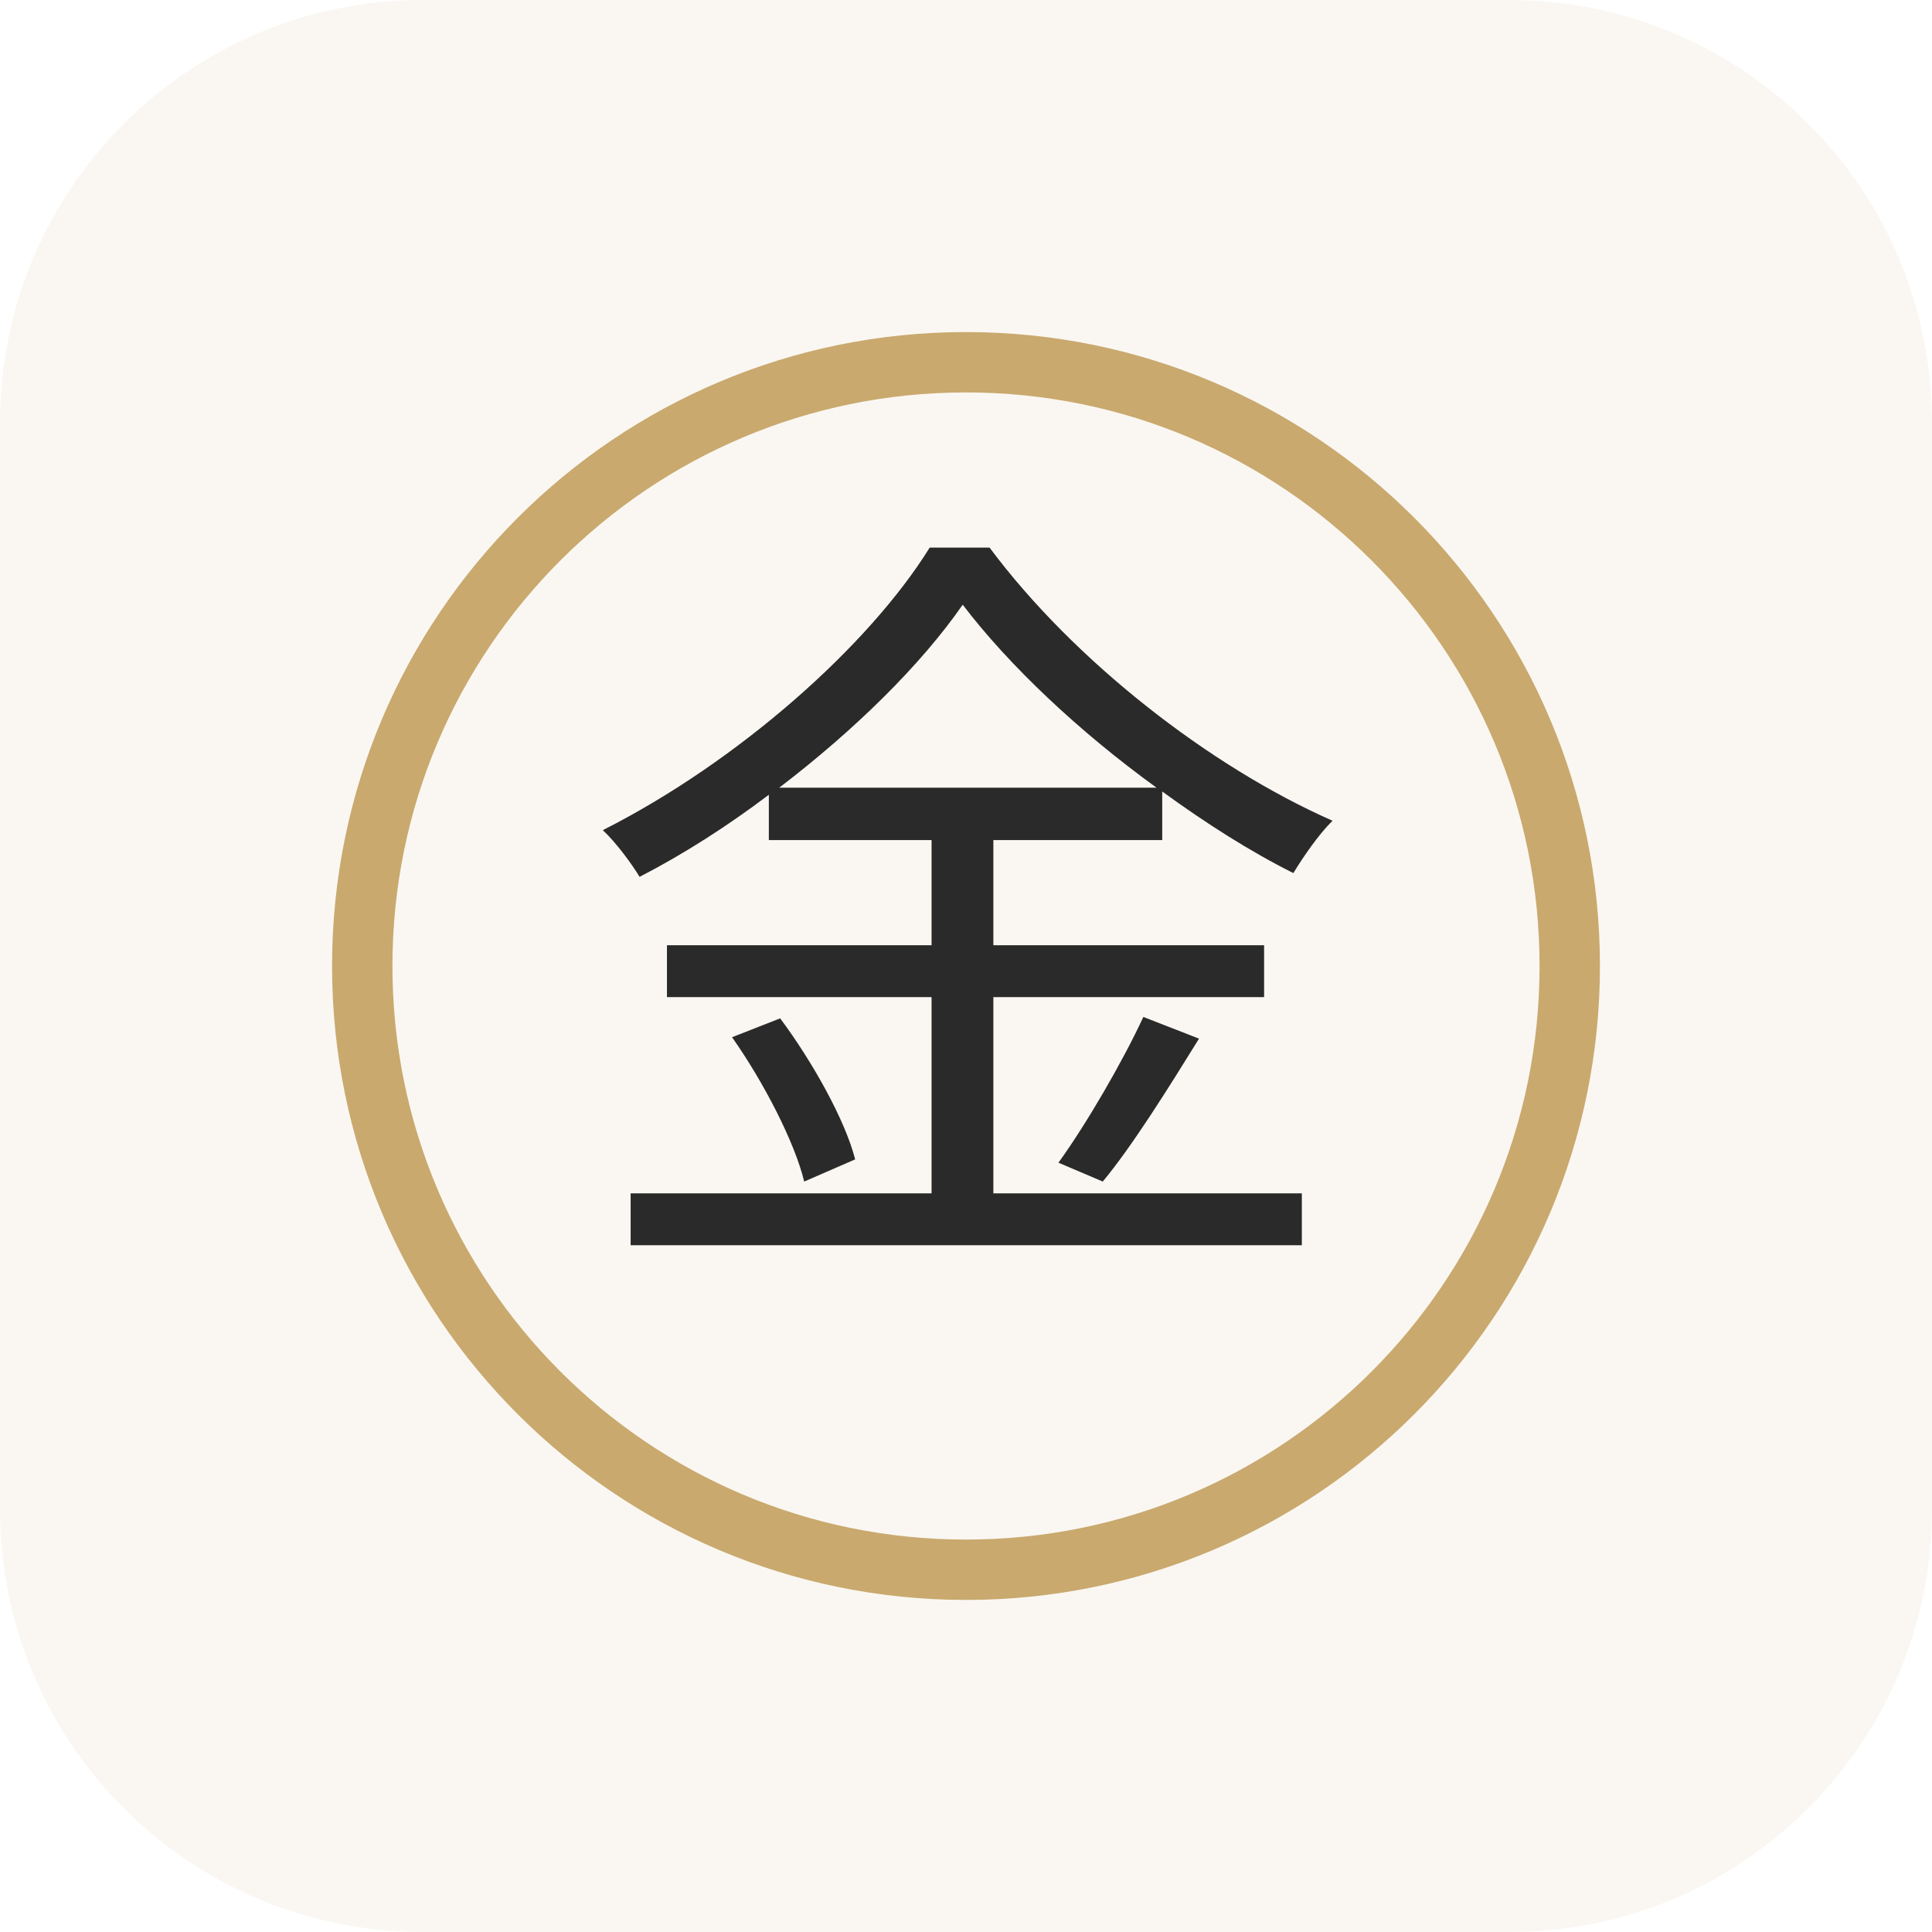
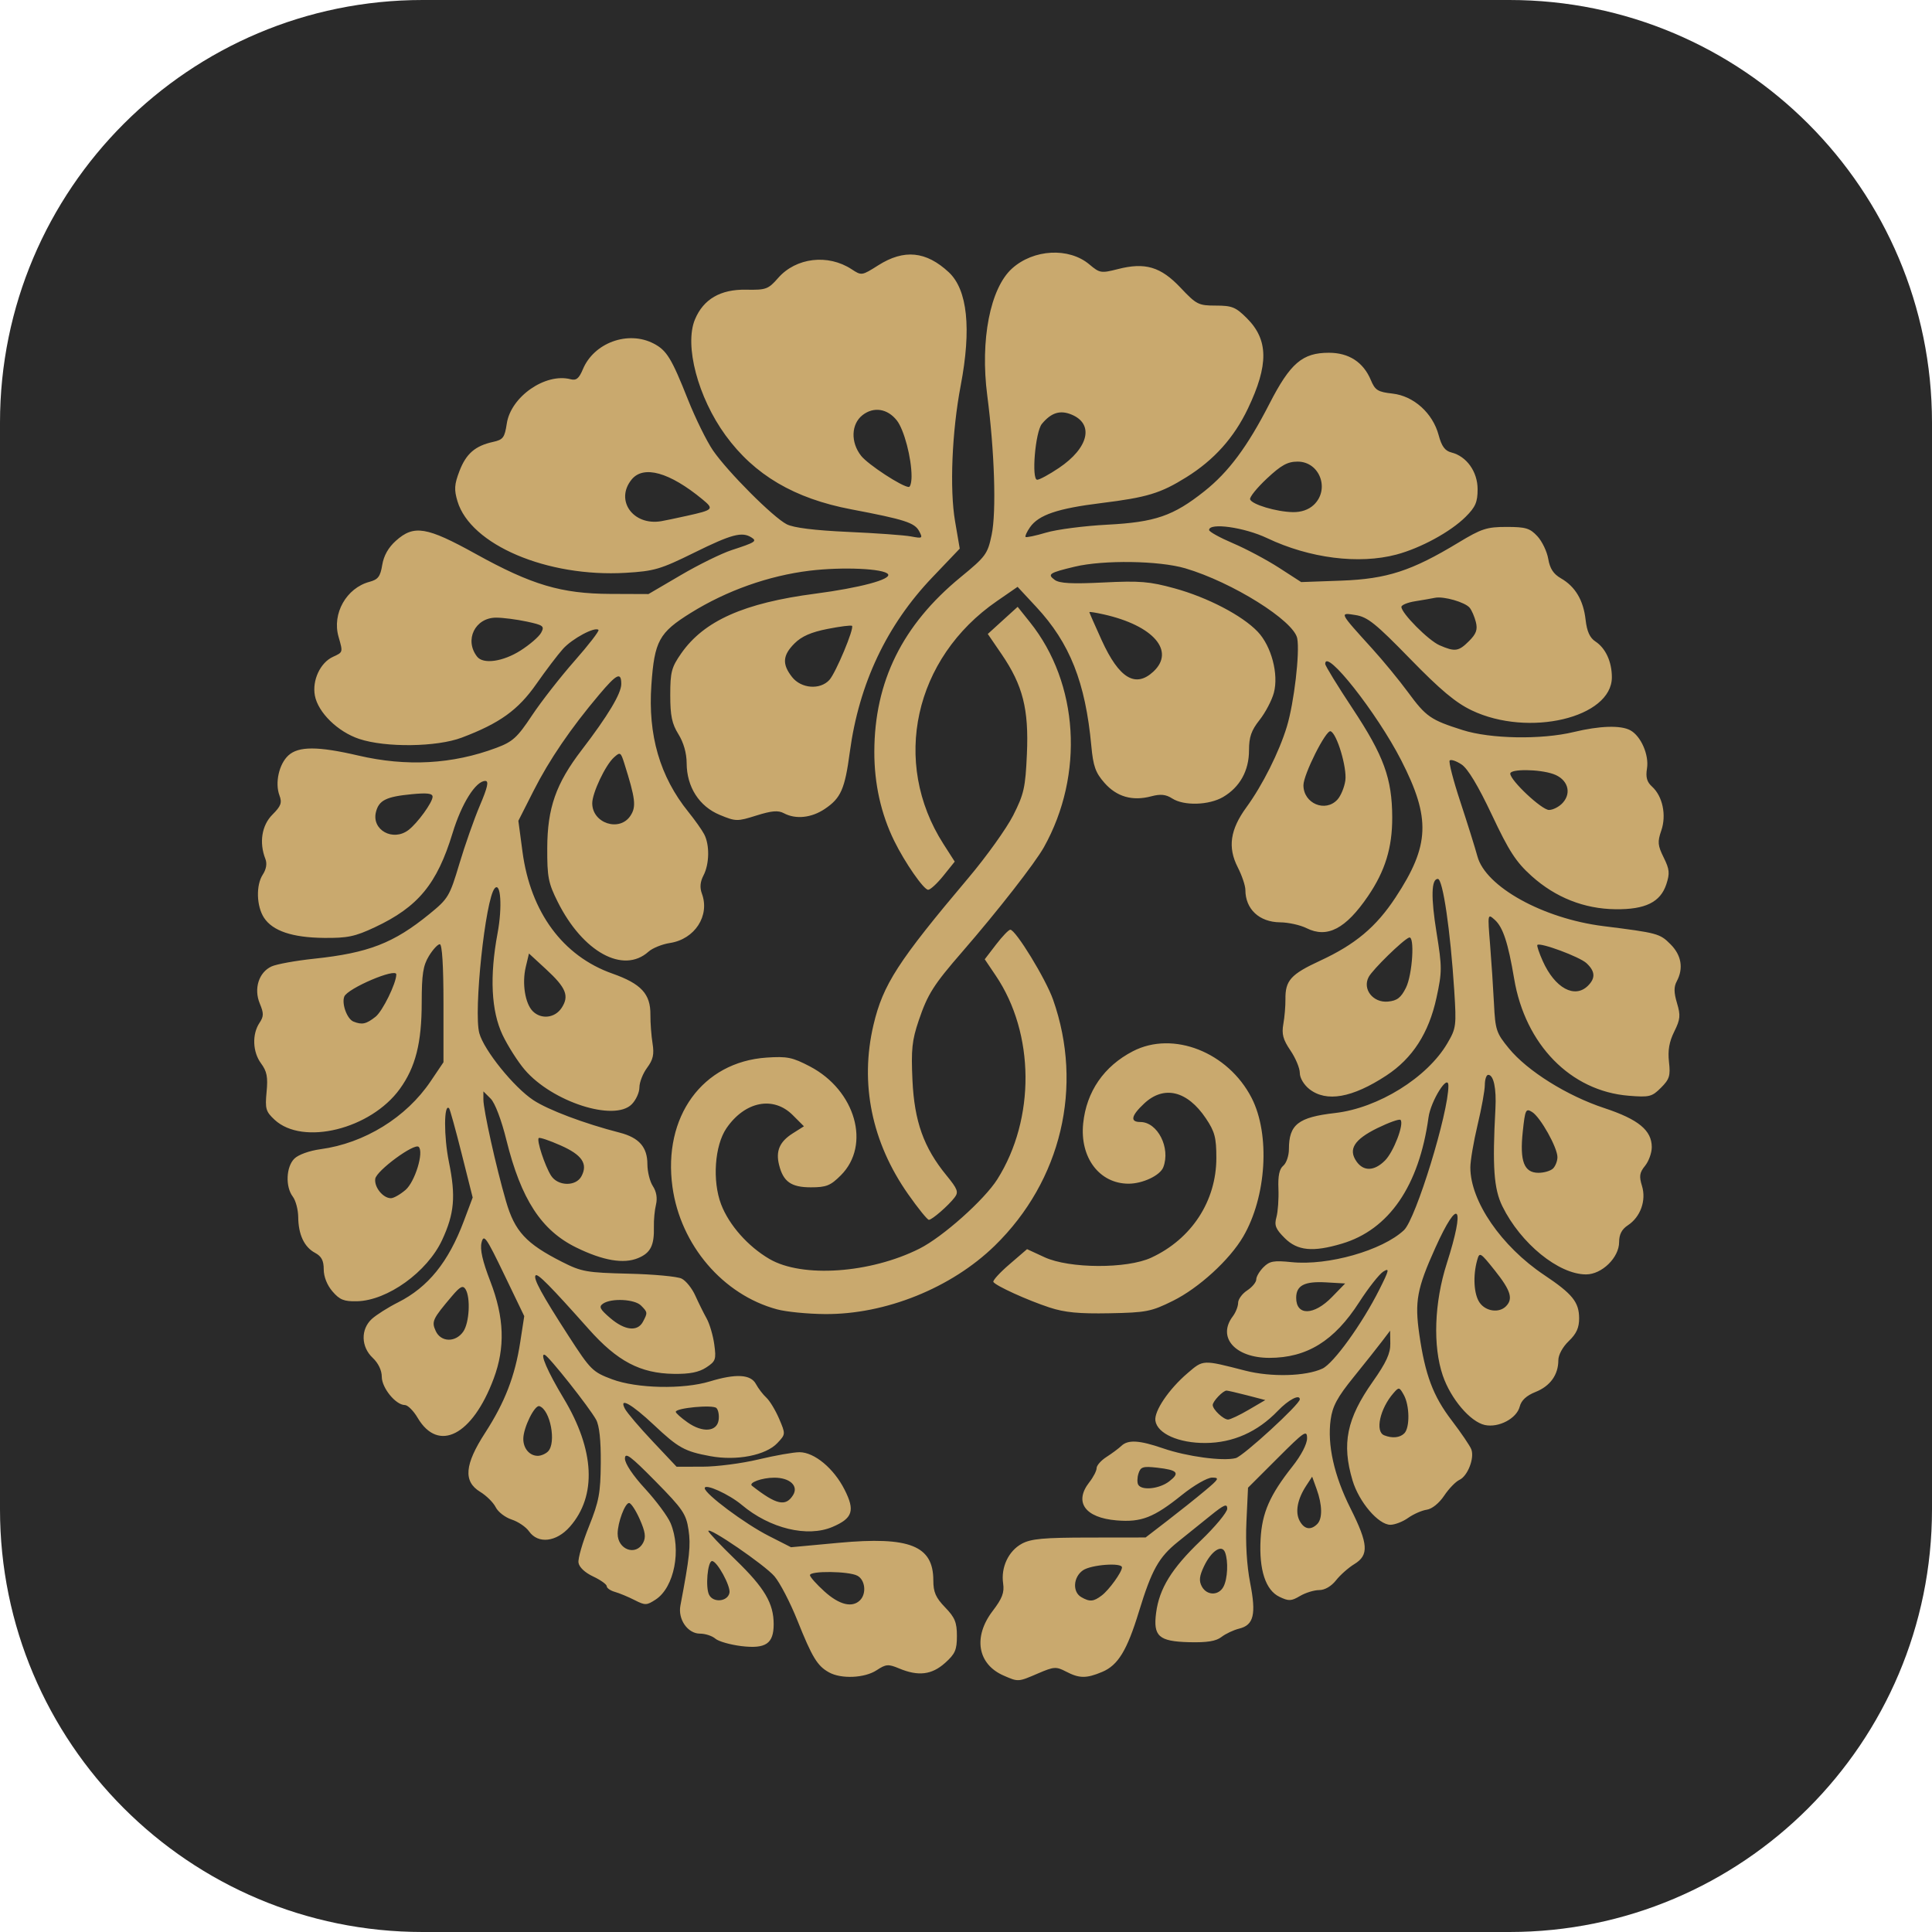
<svg xmlns="http://www.w3.org/2000/svg" viewBox="0 0 64 64">
-   <rect width="64" height="64" rx="14" fill="#FAF7F2" />
-   <circle cx="32" cy="32" r="20" fill="none" stroke="#C9A96E" stroke-width="2" />
-   <text x="32" y="40" text-anchor="middle" font-family="serif" font-size="26" fill="#2A2A2A">金</text>
+   <rect width="64" height="64" rx="14" fill="#2A2A2A" />
+   <g transform="translate(8.32,8.32) scale(0.1202)">
+     <path d="M207.38,392.56C200.18,389.43 198.90,381.90 204.35,374.76C206.99,371.30 207.61,369.69 207.24,367.17C206.59,362.73 208.71,358.22 212.39,356.22C214.92,354.85 218.39,354.53 231.00,354.52L246.50,354.50L252.50,349.88C255.80,347.34 260.46,343.63 262.84,341.63C266.74,338.38 266.94,338.00 264.83,338.00C263.51,338.00 259.84,340.11 256.49,342.80C248.73,349.03 245.31,350.36 238.51,349.79C229.78,349.07 226.70,344.74 231.00,339.27C232.10,337.87 233.00,336.13 233.00,335.39C233.00,334.65 234.24,333.25 235.75,332.29C237.26,331.32 239.09,329.96 239.82,329.26C241.67,327.50 244.77,327.68 251.36,329.95C257.91,332.20 267.77,333.53 271.34,332.63C273.39,332.11 289.00,317.80 289.00,316.43C289.00,314.91 285.87,316.54 282.95,319.59C277.36,325.41 270.60,328.42 263.00,328.46C255.64,328.51 249.72,325.87 249.20,322.32C248.81,319.68 252.89,313.64 258.06,309.22C262.44,305.47 262.13,305.48 274.00,308.53C281.12,310.35 290.63,310.10 295.23,307.96C298.31,306.53 306.17,295.63 310.90,286.22C313.64,280.77 313.79,280.12 312.01,281.22C310.89,281.92 307.90,285.73 305.36,289.67C298.49,300.34 290.96,305.00 280.60,305.00C271.15,304.99 266.17,299.33 270.53,293.56C271.34,292.49 272.00,290.81 272.00,289.83C272.00,288.85 273.12,287.31 274.50,286.41C275.88,285.51 277.00,284.15 277.00,283.38C277.00,282.62 277.89,281.11 278.99,280.01C280.68,278.32 281.83,278.12 286.74,278.62C296.78,279.65 311.77,275.39 317.71,269.80C320.98,266.73 330.00,237.40 329.95,230.00C329.92,226.47 325.10,234.16 324.47,238.73C321.87,257.61 313.59,269.67 300.58,273.53C292.58,275.91 288.33,275.49 284.82,271.97C282.32,269.47 281.93,268.48 282.56,266.22C282.97,264.73 283.22,261.21 283.11,258.41C282.96,254.84 283.36,252.94 284.45,252.04C285.30,251.33 286.00,249.27 286.00,247.46C286.00,240.69 288.57,238.68 298.73,237.52C310.60,236.16 324.12,227.77 329.66,218.31C332.10,214.16 332.18,213.49 331.56,203.73C330.49,187.12 328.42,173.00 327.04,173.00C325.23,173.00 325.11,178.06 326.68,187.78C328.23,197.37 328.22,198.59 326.67,205.74C324.56,215.49 320.07,222.45 312.85,227.19C303.44,233.36 296.32,234.61 291.63,230.93C290.11,229.72 289.00,227.86 289.00,226.47C289.00,225.16 287.84,222.38 286.42,220.29C284.38,217.29 283.97,215.77 284.46,213.00C284.81,211.07 285.06,208.01 285.04,206.19C284.97,201.01 286.51,199.29 294.53,195.58C304.27,191.08 310.01,186.28 315.38,178.12C324.83,163.77 325.13,156.30 316.93,140.28C310.26,127.25 296.00,109.18 296.00,113.75C296.00,114.26 299.39,119.79 303.54,126.05C312.14,139.05 314.43,145.31 314.47,156.00C314.50,164.37 312.53,170.80 307.79,177.76C301.65,186.77 296.56,189.42 290.86,186.58C289.12,185.71 285.85,184.99 283.60,184.97C277.84,184.92 274.00,181.34 274.00,176.03C274.00,174.87 273.05,172.06 271.89,169.79C269.09,164.30 269.80,159.41 274.28,153.27C278.73,147.17 283.32,138.01 285.44,131.00C287.42,124.47 289.04,110.64 288.29,106.71C287.35,101.85 270.40,91.24 257.45,87.41C250.25,85.29 234.95,85.06 227.00,86.95C219.93,88.64 219.33,89.03 221.46,90.60C222.79,91.56 226.17,91.74 234.87,91.31C244.92,90.81 247.59,91.03 254.50,92.93C263.57,95.42 273.13,100.40 277.38,104.86C281.17,108.83 283.22,116.58 281.85,121.71C281.29,123.79 279.52,127.16 277.92,129.19C275.63,132.08 275.00,133.90 275.00,137.57C275.00,143.18 272.49,147.70 267.88,150.42C263.98,152.71 257.07,152.92 253.83,150.83C252.08,149.71 250.64,149.56 248.06,150.24C242.86,151.62 238.54,150.38 235.16,146.53C232.69,143.72 232.06,141.95 231.54,136.31C229.91,118.81 225.63,108.00 216.36,98.04L211.22,92.51L205.54,96.43C182.69,112.17 176.37,140.85 190.78,163.37L193.90,168.24L190.78,172.12C189.07,174.25 187.18,176.00 186.58,176.00C185.36,176.00 180.15,168.50 177.21,162.50C173.58,155.09 171.73,146.80 171.74,138.00C171.77,118.63 179.47,103.02 195.51,89.86C202.47,84.15 202.97,83.47 204.08,78.15C205.40,71.80 204.88,55.22 202.86,39.75C200.88,24.51 203.67,10.23 209.68,4.79C215.61,-0.57 225.36,-1.09 231.00,3.65C233.86,6.06 234.24,6.12 238.83,4.95C246.37,3.01 250.68,4.29 256.14,10.08C260.52,14.72 261.08,15.00 265.86,15.00C270.32,15.00 271.35,15.42 274.42,18.49C280.37,24.44 280.45,31.34 274.69,43.40C270.86,51.43 265.36,57.55 257.72,62.31C250.61,66.74 246.92,67.86 234.32,69.42C222.25,70.91 217.04,72.68 214.65,76.08C213.77,77.35 213.22,78.55 213.42,78.76C213.63,78.97 216.19,78.43 219.11,77.56C222.03,76.69 229.61,75.71 235.96,75.38C249.15,74.69 254.14,72.97 262.71,66.16C269.39,60.85 274.56,53.89 280.64,42.04C286.38,30.86 289.72,28.00 297.01,28.00C302.53,28.00 306.51,30.59 308.58,35.53C309.75,38.33 310.49,38.80 314.54,39.25C320.39,39.91 325.63,44.62 327.26,50.69C328.09,53.79 329.00,55.03 330.78,55.48C334.97,56.53 338.00,60.78 338.00,65.61C338.00,69.17 337.42,70.51 334.70,73.22C330.55,77.35 322.34,81.82 315.65,83.61C305.28,86.37 291.67,84.64 280.00,79.09C273.71,76.10 264.00,74.74 264.00,76.85C264.00,77.32 266.95,78.95 270.56,80.49C274.16,82.02 279.87,85.06 283.25,87.24L289.38,91.20L300.44,90.80C313.01,90.34 319.81,88.13 332.68,80.34C339.08,76.47 340.53,76.00 345.98,76.00C351.26,76.00 352.42,76.35 354.47,78.56C355.78,79.97 357.13,82.79 357.47,84.82C357.92,87.48 358.90,88.98 360.96,90.16C364.91,92.43 367.16,96.20 367.76,101.58C368.13,104.81 368.92,106.56 370.48,107.58C373.28,109.42 375.00,113.16 375.00,117.43C375.00,128.60 352.03,134.03 336.39,126.56C331.95,124.44 327.77,120.94 319.38,112.33C309.92,102.62 307.69,100.82 304.38,100.29C299.84,99.56 299.79,99.45 308.91,109.50C311.91,112.80 316.35,118.20 318.78,121.50C323.79,128.32 325.03,129.18 333.86,131.98C341.56,134.43 355.58,134.67 364.50,132.52C371.64,130.80 377.41,130.61 380.06,132.03C383.00,133.60 385.29,138.83 384.68,142.57C384.29,144.98 384.65,146.28 386.07,147.56C388.99,150.21 390.09,155.43 388.62,159.68C387.55,162.79 387.63,163.77 389.28,167.10C390.90,170.37 391.00,171.46 390.01,174.48C388.38,179.42 384.22,181.46 376.00,181.36C367.37,181.26 359.47,178.13 352.88,172.21C348.58,168.34 346.67,165.40 341.93,155.34C338.13,147.30 335.29,142.58 333.56,141.45C332.12,140.50 330.66,140.01 330.31,140.36C329.97,140.70 331.28,145.82 333.24,151.74C335.19,157.66 337.31,164.43 337.95,166.79C340.20,175.16 356.01,183.92 372.62,186.01C387.61,187.89 388.21,188.05 391.15,191.00C394.18,194.02 394.79,197.65 392.89,201.21C392.06,202.75 392.08,204.32 392.95,207.23C393.97,210.63 393.87,211.69 392.19,215.09C390.80,217.89 390.39,220.27 390.74,223.43C391.18,227.25 390.88,228.21 388.54,230.55C386.04,233.05 385.36,233.22 379.65,232.76C363.65,231.48 351.11,218.67 348.07,200.50C346.40,190.59 344.99,186.30 342.72,184.27C340.76,182.52 340.75,182.59 341.43,191.00C341.81,195.68 342.29,203.03 342.51,207.34C342.87,214.64 343.15,215.48 346.63,219.72C351.72,225.94 362.66,232.78 372.94,236.17C382.34,239.28 386.00,242.30 386.00,246.94C386.00,248.50 385.17,250.81 384.15,252.07C382.63,253.94 382.47,254.94 383.30,257.61C384.53,261.62 382.89,266.19 379.40,268.47C377.73,269.57 377.00,270.98 377.00,273.10C377.00,277.36 372.25,282.00 367.89,282.00C360.34,282.00 349.88,273.49 344.83,263.23C342.48,258.45 342.04,252.35 342.91,236.34C343.21,230.76 342.42,227.00 340.93,227.00C340.42,227.00 340.00,228.24 339.99,229.75C339.99,231.26 339.09,236.24 337.99,240.81C336.90,245.39 336.00,250.66 336.00,252.53C336.00,261.84 344.56,274.29 356.37,282.18C364.12,287.36 365.95,289.62 365.98,294.06C365.99,296.70 365.25,298.34 363.12,300.38C361.45,301.98 360.25,304.18 360.25,305.65C360.25,309.66 358.01,312.78 353.98,314.39C351.45,315.40 350.04,316.71 349.61,318.42C348.78,321.71 343.80,324.33 339.98,323.50C335.98,322.62 330.60,316.29 328.41,309.89C325.63,301.78 326.06,289.73 329.50,279.00C334.66,262.89 332.81,260.34 326.35,274.67C321.29,285.89 320.63,289.47 321.93,298.50C323.54,309.70 325.74,315.54 330.85,322.23C333.48,325.68 335.92,329.27 336.27,330.22C337.18,332.64 335.26,337.57 333.00,338.62C331.96,339.10 330.05,341.07 328.77,343.00C327.38,345.07 325.43,346.64 323.98,346.85C322.63,347.04 320.33,348.06 318.86,349.10C317.39,350.15 315.19,351.00 313.96,351.00C310.66,351.00 305.29,344.70 303.53,338.77C300.51,328.63 301.92,321.78 309.11,311.56C312.82,306.29 313.99,303.75 313.94,301.06L313.89,297.50L311.69,300.40C310.49,301.99 306.94,306.46 303.82,310.32C299.33,315.86 298.01,318.32 297.50,322.03C296.54,328.97 298.45,337.48 302.98,346.50C307.89,356.28 308.10,359.36 304.04,361.83C302.41,362.82 300.13,364.84 298.97,366.32C297.67,367.96 295.88,369.00 294.33,369.00C292.94,369.00 290.57,369.73 289.05,370.63C286.65,372.05 285.94,372.08 283.40,370.86C279.57,369.03 277.74,363.45 278.19,355.00C278.58,347.70 280.71,342.84 287.00,334.88C289.39,331.86 291.00,328.75 291.00,327.17C291.00,324.75 290.29,325.23 282.87,332.65L274.73,340.78L274.29,350.14C274.01,356.06 274.39,362.24 275.31,366.98C277.02,375.69 276.31,378.64 272.29,379.62C270.75,380.00 268.56,381.03 267.41,381.92C265.90,383.09 263.46,383.48 258.47,383.36C250.14,383.14 248.55,381.73 249.40,375.25C250.28,368.56 253.67,363.07 261.63,355.43C265.68,351.55 269.00,347.55 269.00,346.56C269.00,345.09 268.16,345.43 264.50,348.38C262.02,350.37 257.94,353.66 255.43,355.68C250.11,359.96 248.20,363.37 244.64,375.00C241.38,385.66 238.89,389.73 234.51,391.56C230.14,393.39 228.22,393.36 224.56,391.45C221.84,390.04 221.25,390.08 216.87,391.96C211.34,394.34 211.44,394.33 207.38,392.56Z M159.24,391.67C156.04,389.90 154.62,387.57 150.53,377.35C148.55,372.39 145.70,366.92 144.21,365.19C141.51,362.05 126.00,351.43 126.00,352.72C126.00,353.09 129.40,356.69 133.56,360.71C141.49,368.39 144.00,372.65 144.00,378.40C144.00,383.77 141.83,385.24 135.12,384.44C132.03,384.06 128.79,383.14 127.92,382.38C127.05,381.62 125.15,381.00 123.69,381.00C120.31,381.00 117.57,377.07 118.30,373.25C120.84,359.86 121.18,356.69 120.53,352.37C119.88,348.02 118.96,346.66 111.42,339.01C104.53,332.02 103.03,330.90 103.01,332.76C103.01,334.12 105.21,337.43 108.59,341.09C111.66,344.44 114.81,348.69 115.59,350.55C118.64,357.86 116.62,368.24 111.49,371.60C109.00,373.23 108.59,373.24 105.66,371.75C103.92,370.86 101.49,369.85 100.25,369.50C99.01,369.15 98.00,368.45 98.00,367.94C98.00,367.43 96.31,366.22 94.25,365.25C91.98,364.19 90.38,362.68 90.21,361.43C90.04,360.30 91.34,355.80 93.10,351.44C95.86,344.54 96.29,342.25 96.35,334.00C96.40,327.73 95.96,323.66 95.06,322.03C93.18,318.62 82.06,304.58 80.91,304.16C79.46,303.64 81.72,308.85 86.14,316.19C94.69,330.41 95.30,343.04 87.84,351.53C84.11,355.78 79.06,356.35 76.58,352.81C75.73,351.60 73.58,350.14 71.80,349.56C70.01,348.98 68.03,347.45 67.39,346.16C66.75,344.87 64.82,342.96 63.11,341.92C58.41,339.06 58.81,334.41 64.50,325.63C69.92,317.25 72.72,310.03 74.16,300.63L75.26,293.50L69.72,282.00C64.77,271.72 64.11,270.79 63.50,273.19C63.02,275.08 63.74,278.29 65.91,283.91C69.76,293.90 70.05,302.12 66.84,310.71C60.99,326.39 51.60,331.22 45.88,321.52C44.74,319.58 43.15,318.00 42.36,318.00C39.85,318.00 36.00,313.28 36.00,310.22C36.00,308.45 35.04,306.45 33.50,305.00C30.26,301.96 30.15,297.13 33.25,294.28C34.49,293.15 37.75,291.08 40.50,289.70C48.77,285.52 54.35,278.63 58.60,267.33L61.05,260.81L58.01,248.72C56.34,242.08 54.78,236.45 54.55,236.22C53.10,234.76 53.07,243.98 54.50,251.02C56.43,260.44 56.01,265.24 52.63,272.51C48.54,281.31 37.56,289.22 29.16,289.40C25.59,289.48 24.40,289.01 22.41,286.69C20.92,284.96 20.00,282.63 20.00,280.61C20.00,278.18 19.38,277.01 17.61,276.06C14.63,274.47 13.01,271.02 12.97,266.20C12.95,264.17 12.28,261.63 11.47,260.56C9.40,257.83 9.62,252.38 11.89,250.11C12.99,249.01 16.02,247.91 19.14,247.49C31.24,245.85 42.75,238.74 49.46,228.78L53.00,223.53L53.00,207.26C53.00,196.93 52.63,191.00 51.99,191.00C51.43,191.00 50.08,192.46 48.99,194.25C47.38,196.89 47.01,199.29 47.00,207.07C47.00,218.21 45.30,224.90 40.97,230.88C32.93,241.99 14.25,246.59 6.47,239.39C4.03,237.12 3.81,236.36 4.25,231.72C4.65,227.60 4.34,226.03 2.72,223.84C0.40,220.70 0.21,215.82 2.29,212.69C3.49,210.88 3.50,210.05 2.38,207.36C0.67,203.26 2.11,198.73 5.63,197.12C7.02,196.49 12.29,195.53 17.33,195.00C32.32,193.41 39.24,190.73 49.10,182.70C54.32,178.45 54.70,177.80 57.37,168.87C58.91,163.72 61.46,156.46 63.04,152.75C65.16,147.78 65.55,146.00 64.54,146.00C61.90,146.00 58.00,152.20 55.51,160.37C51.23,174.41 46.01,180.73 34.08,186.33C28.61,188.90 26.54,189.33 20.02,189.26C11.34,189.17 5.93,187.34 3.55,183.72C1.46,180.53 1.29,174.74 3.20,171.82C4.16,170.34 4.43,168.78 3.92,167.50C2.16,162.99 2.91,158.25 5.85,155.30C8.23,152.92 8.56,152.03 7.79,149.97C6.52,146.55 7.67,141.38 10.23,139.00C13.02,136.41 18.38,136.41 29.50,139.00C42.84,142.11 55.48,141.41 67.56,136.89C72.08,135.20 73.33,134.07 77.38,127.97C79.94,124.12 85.22,117.36 89.12,112.93C93.02,108.50 95.99,104.66 95.72,104.38C94.75,103.42 88.47,106.78 85.92,109.63C84.50,111.21 81.21,115.54 78.61,119.26C73.58,126.46 68.49,130.12 58.03,134.07C51.15,136.67 37.07,136.85 29.79,134.43C23.88,132.47 18.44,127.15 17.56,122.48C16.77,118.28 19.05,113.39 22.55,111.80C25.34,110.52 25.32,110.60 24.08,106.26C22.25,99.90 26.24,92.83 32.61,91.13C34.98,90.49 35.60,89.68 36.12,86.49C36.54,83.92 37.81,81.67 39.89,79.81C44.86,75.36 48.35,75.94 61.88,83.43C77.34,91.99 85.45,94.40 99.00,94.46L109.50,94.50L118.41,89.28C123.31,86.40 129.61,83.31 132.41,82.39C138.98,80.25 139.49,79.92 137.86,78.89C135.27,77.25 132.38,78.02 122.15,83.07C112.78,87.69 111.11,88.18 103.19,88.65C81.56,89.91 60.46,80.93 56.86,68.93C55.90,65.72 55.99,64.31 57.40,60.61C59.24,55.82 61.72,53.66 66.66,52.57C69.44,51.96 69.86,51.40 70.45,47.51C71.56,40.11 81.10,33.48 88.04,35.30C89.59,35.71 90.36,35.08 91.42,32.54C94.47,25.23 103.87,21.81 110.90,25.45C114.52,27.32 115.85,29.49 120.38,40.91C122.44,46.08 125.54,52.38 127.27,54.91C131.34,60.83 143.85,73.36 147.60,75.27C149.52,76.24 155.24,76.95 164.50,77.37C172.20,77.71 180.01,78.27 181.85,78.62C185.02,79.22 185.14,79.14 184.09,77.16C182.84,74.83 180.10,73.95 165.37,71.15C149.71,68.17 138.71,61.70 130.74,50.76C123.12,40.30 119.33,25.94 122.31,18.81C124.64,13.22 129.36,10.48 136.40,10.62C141.90,10.72 142.50,10.51 145.24,7.38C150.17,1.76 158.97,0.72 165.48,4.98C168.22,6.78 168.29,6.77 172.82,3.90C179.94,-0.61 186.01,-0.01 192.27,5.82C197.41,10.63 198.54,21.34 195.54,37.06C193.13,49.71 192.47,65.58 193.99,74.44L195.28,81.98L187.77,89.85C175.15,103.05 167.52,119.20 164.99,138.00C163.62,148.26 162.53,150.73 158.10,153.71C154.42,156.19 150.08,156.65 146.81,154.90C145.24,154.06 143.47,154.21 139.25,155.53C133.95,157.20 133.57,157.19 129.14,155.36C123.47,153.01 120.04,147.65 120.02,141.12C120.01,138.34 119.18,135.42 117.75,133.12C115.96,130.24 115.50,128.03 115.50,122.34C115.50,115.99 115.84,114.69 118.53,110.84C124.81,101.86 135.80,96.96 155.50,94.39C167.69,92.79 176.41,90.47 175.53,89.05C174.56,87.48 163.03,86.96 153.93,88.06C142.60,89.44 131.03,93.55 121.14,99.70C112.41,105.13 111.15,107.43 110.30,119.53C109.32,133.38 112.64,144.80 120.46,154.50C122.24,156.70 124.21,159.48 124.84,160.68C126.39,163.60 126.30,168.91 124.65,172.06C123.74,173.81 123.60,175.39 124.22,177.06C126.47,183.14 122.27,189.63 115.39,190.67C113.25,191.00 110.60,192.07 109.50,193.06C102.56,199.28 91.41,193.17 84.49,179.34C81.89,174.15 81.57,172.49 81.60,164.50C81.64,153.44 84.00,146.73 91.09,137.48C98.30,128.08 102.00,121.91 102.00,119.30C102.00,115.87 100.77,116.45 95.91,122.22C88.11,131.45 82.17,140.16 77.85,148.68L73.64,156.99L74.78,165.55C77.01,182.21 85.92,194.28 99.54,199.09C107.48,201.89 110.09,204.71 110.03,210.43C110.01,212.67 110.28,216.23 110.62,218.34C111.10,221.35 110.78,222.81 109.12,225.05C107.95,226.63 107.00,229.06 107.00,230.46C107.00,231.86 106.04,233.96 104.87,235.13C100.04,239.96 82.97,234.45 75.40,225.61C73.50,223.39 70.76,219.08 69.30,216.04C66.16,209.43 65.68,199.88 67.91,187.96C69.25,180.80 68.79,173.68 67.11,175.61C64.54,178.57 61.25,209.61 62.88,215.53C64.18,220.24 72.38,230.40 77.75,233.96C81.86,236.68 91.81,240.43 101.59,242.94C106.90,244.31 109.20,246.93 109.20,251.63C109.20,253.69 109.88,256.42 110.72,257.69C111.69,259.18 111.99,260.98 111.57,262.75C111.20,264.26 110.94,267.00 110.99,268.84C111.12,274.00 110.09,276.07 106.65,277.50C102.65,279.17 97.00,278.21 89.62,274.60C79.98,269.89 74.40,261.32 70.36,245.04C68.97,239.40 67.20,234.76 66.01,233.56L64.00,231.56L64.00,233.79C64.00,236.66 67.49,252.39 70.23,261.82C72.64,270.16 75.75,273.52 85.72,278.57C91.05,281.27 92.47,281.52 104.00,281.80C110.88,281.96 117.46,282.57 118.64,283.16C119.82,283.74 121.52,285.86 122.41,287.86C123.31,289.86 124.71,292.69 125.53,294.15C126.34,295.60 127.29,298.82 127.63,301.29C128.20,305.44 128.02,305.94 125.41,307.65C123.38,308.97 120.84,309.48 116.48,309.41C107.25,309.28 100.90,305.94 92.99,297.03C82.48,285.22 78.98,281.68 78.40,282.26C77.64,283.03 80.09,287.54 87.48,298.97C93.53,308.33 94.10,308.89 99.46,310.90C106.27,313.45 119.03,313.73 126.41,311.49C133.61,309.30 137.68,309.53 139.11,312.21C139.76,313.42 141.05,315.11 141.98,315.96C142.91,316.81 144.49,319.42 145.50,321.77C147.31,326.02 147.31,326.04 145.03,328.47C141.85,331.86 133.80,333.43 126.55,332.09C119.48,330.79 117.72,329.82 111.00,323.49C104.81,317.67 101.22,315.67 103.03,319.07C103.63,320.18 107.07,324.22 110.68,328.04L117.24,335.00L124.37,334.99C128.29,334.99 135.24,334.09 139.81,332.99C144.39,331.90 149.47,331.00 151.12,331.00C155.21,331.00 160.57,335.45 163.54,341.32C166.47,347.10 165.79,349.21 160.21,351.59C153.30,354.54 142.94,352.03 135.22,345.53C131.70,342.57 125.00,339.54 125.00,340.91C125.00,342.47 136.10,350.75 142.63,354.06L148.78,357.19L161.91,355.97C181.48,354.16 188.00,356.75 188.00,366.34C188.00,369.57 188.67,371.09 191.25,373.76C193.94,376.54 194.50,377.89 194.50,381.64C194.50,385.49 194.01,386.60 191.23,389.08C187.57,392.36 183.86,392.80 178.59,390.60C175.57,389.34 174.96,389.39 172.37,391.09C169.08,393.26 162.61,393.55 159.24,391.67Z M167.80,371.80C169.64,369.96 169.23,366.19 167.07,365.04C164.71,363.77 154.00,363.65 154.00,364.88C154.00,365.37 155.80,367.39 158.00,369.38C162.08,373.07 165.65,373.95 167.80,371.80Z M131.82,369.74C132.17,367.88 128.40,361.00 127.03,361.00C125.79,361.00 125.15,368.26 126.21,370.31C127.37,372.58 131.35,372.18 131.82,369.74Z M234.42,370.48C236.43,368.96 239.98,364.04 239.99,362.75C240.01,361.35 231.46,361.99 229.22,363.56C226.56,365.42 226.30,369.49 228.75,370.92C231.10,372.29 232.14,372.21 234.42,370.48Z M267.96,368.07C269.11,365.93 269.33,361.03 268.40,358.60C267.51,356.28 264.61,358.20 262.59,362.45C261.31,365.14 261.17,366.46 261.99,367.99C263.36,370.54 266.62,370.59 267.96,368.07Z M108.01,355.99C108.84,354.43 108.63,352.96 107.10,349.49C106.01,347.02 104.68,345.00 104.15,345.00C103.02,345.00 101.00,350.40 101.00,353.45C101.00,357.86 106.03,359.69 108.01,355.99Z M293.80,350.80C295.29,349.31 295.22,345.54 293.62,341.12L292.40,337.74L290.75,340.26C288.34,343.94 287.67,347.52 288.95,349.91C290.21,352.26 292.01,352.59 293.80,350.80Z M149.34,342.83C150.93,340.29 148.45,338.00 144.13,338.02C140.75,338.03 136.96,339.42 138.03,340.26C144.73,345.50 147.30,346.09 149.34,342.83Z M252.99,339.05C256.05,336.69 255.36,335.91 249.65,335.26C245.78,334.83 245.12,335.03 244.54,336.87C244.17,338.03 244.15,339.44 244.49,339.99C245.51,341.63 250.31,341.10 252.99,339.05Z M81.80,330.80C84.17,328.43 82.44,319.30 79.44,318.31C78.14,317.88 75.00,324.25 75.00,327.33C75.00,329.98 76.73,332.00 79.00,332.00C79.88,332.00 81.14,331.46 81.80,330.80Z M317.80,325.80C319.36,324.24 319.28,318.13 317.66,315.21C316.44,313.02 316.31,313.00 314.82,314.71C311.09,318.98 309.69,325.31 312.25,326.34C314.47,327.23 316.57,327.03 317.80,325.80Z M128.83,322.13C129.02,320.83 128.75,319.35 128.23,318.83C127.24,317.84 116.99,318.80 117.02,319.88C117.03,320.22 118.49,321.53 120.27,322.78C124.39,325.69 128.37,325.39 128.83,322.13Z M274.91,319.31L279.49,316.63L274.50,315.33C271.75,314.62 269.19,314.03 268.82,314.02C267.86,313.99 265.00,316.97 265.00,318.00C265.00,319.22 267.94,322.00 269.23,322.00C269.83,322.00 272.39,320.79 274.91,319.31Z M58.44,297.78C60.14,295.36 60.51,288.36 59.07,286.07C58.35,284.94 57.60,285.32 55.33,287.99C49.98,294.30 49.67,294.98 50.86,297.59C52.28,300.71 56.32,300.81 58.44,297.78Z M107.96,295.07C109.30,292.56 109.29,292.43 107.43,290.57C105.67,288.81 99.30,288.49 97.00,290.04C95.75,290.89 96.07,291.55 98.96,294.03C102.95,297.45 106.47,297.85 107.96,295.07Z M144.93,291.63C130.03,287.62 118.33,273.92 116.11,257.91C113.43,238.53 124.37,223.47 142.00,222.25C147.72,221.86 149.16,222.16 154.00,224.69C166.57,231.28 170.85,246.35 162.52,254.68C159.66,257.54 158.52,258.00 154.25,258.00C148.83,258.00 146.64,256.46 145.49,251.82C144.53,247.99 145.64,245.43 149.21,243.16L152.34,241.18L149.25,238.09C143.90,232.75 136.08,234.30 130.99,241.71C127.73,246.48 127.05,256.22 129.52,262.70C131.70,268.39 136.89,274.27 142.82,277.74C151.83,283.02 170.63,281.72 184.20,274.89C190.59,271.68 202.06,261.45 205.64,255.78C216.15,239.12 215.98,215.61 205.21,199.66L202.17,195.15L205.30,191.07C207.02,188.83 208.78,187.00 209.21,187.00C210.69,187.00 219.00,200.58 221.01,206.30C229.43,230.24 223.28,256.17 204.95,274.07C193.00,285.73 174.81,293.06 158.14,292.93C153.39,292.90 147.44,292.31 144.93,291.63Z M220.00,291.11C213.91,289.11 205.21,285.15 204.55,284.08C204.32,283.70 206.31,281.51 208.98,279.22L213.83,275.04L218.66,277.27C225.50,280.42 241.36,280.49 248.05,277.39C259.17,272.25 266.00,261.79 266.00,249.90C266.00,244.28 265.57,242.66 263.11,238.99C257.98,231.36 251.55,229.81 246.11,234.90C242.51,238.26 242.15,240.00 245.05,240.00C249.81,240.00 253.43,247.12 251.38,252.46C250.51,254.73 245.71,257.00 241.80,257.00C233.76,256.99 228.33,249.77 229.30,240.38C230.20,231.61 235.02,224.62 243.01,220.49C254.08,214.77 269.23,220.73 275.72,233.36C280.88,243.42 279.83,260.60 273.39,271.60C269.63,278.02 261.14,285.77 254.02,289.29C248.04,292.25 246.69,292.52 236.52,292.71C228.14,292.87 224.18,292.49 220.00,291.11Z M297.85,288.25L301.50,284.50L296.17,284.19C290.28,283.86 288.00,285.05 288.00,288.46C288.00,293.45 292.89,293.35 297.85,288.25Z M345.80,290.80C347.85,288.75 347.15,286.45 342.78,280.96C338.73,275.88 338.53,275.75 337.88,278.08C336.67,282.40 336.96,287.50 338.56,289.78C340.25,292.20 343.89,292.71 345.80,290.80Z M181.05,259.88C171.02,245.60 167.70,229.37 171.51,213.23C174.13,202.12 178.28,195.70 197.71,172.68C202.63,166.85 208.16,159.12 210.00,155.51C212.98,149.63 213.38,147.85 213.79,138.57C214.34,126.21 212.67,119.64 206.81,111.06L203.01,105.50L207.12,101.76L211.24,98.02L214.63,102.26C228.09,119.06 229.65,144.27 218.48,164.26C216.00,168.69 205.73,181.85 196.05,193.00C188.06,202.20 186.45,204.73 183.97,212.04C182.12,217.51 181.86,220.03 182.25,228.50C182.78,239.86 185.36,247.07 191.62,254.71C194.70,258.48 195.01,259.30 193.88,260.78C192.15,263.04 187.69,266.92 186.78,266.96C186.38,266.98 183.80,263.80 181.05,259.88Z M42.54,258.72C45.15,256.47 47.66,248.28 46.17,246.85C45.00,245.71 34.52,253.41 34.20,255.65C33.87,257.94 36.33,261.00 38.52,261.00C39.27,261.00 41.08,259.97 42.54,258.72Z M91.02,254.96C92.86,251.52 91.20,249.06 85.26,246.44C82.20,245.08 79.49,244.17 79.25,244.42C78.63,245.04 80.92,252.01 82.63,254.75C84.49,257.71 89.48,257.83 91.02,254.96Z M358.80,252.80C359.46,252.14 360.00,250.74 360.00,249.69C360.00,247.03 355.32,238.68 353.03,237.25C351.28,236.16 351.10,236.54 350.45,242.62C349.57,250.81 350.79,254.00 354.78,254.00C356.33,254.00 358.14,253.46 358.80,252.80Z M312.47,250.62C314.86,248.23 317.82,240.48 316.75,239.42C316.43,239.10 313.58,240.12 310.40,241.67C303.98,244.82 302.28,247.53 304.63,250.88C306.58,253.66 309.53,253.56 312.47,250.62Z M34.27,211.00C36.21,209.48 40.00,201.75 40.00,199.32C40.00,197.43 26.53,203.18 25.66,205.44C24.90,207.42 26.44,211.62 28.19,212.32C30.57,213.27 31.70,213.02 34.27,211.00Z M85.56,208.55C87.72,205.25 86.81,203.00 81.24,197.87L76.56,193.56L75.67,197.31C74.61,201.80 75.50,207.35 77.61,209.47C79.94,211.79 83.72,211.36 85.56,208.55Z M318.25,203.00C320.05,199.38 320.73,188.56 319.11,189.17C317.45,189.79 309.10,197.94 307.98,200.04C306.19,203.39 309.20,207.21 313.31,206.81C315.81,206.57 316.88,205.75 318.25,203.00Z M368.43,202.43C370.53,200.32 370.41,198.46 368.01,196.23C366.14,194.48 355.24,190.43 354.47,191.20C354.28,191.39 354.94,193.38 355.95,195.63C359.29,203.11 364.77,206.09 368.43,202.43Z M43.34,159.54C45.83,157.66 50.00,151.90 50.00,150.36C50.00,149.43 48.49,149.25 44.25,149.66C37.19,150.34 35.21,151.33 34.39,154.57C33.15,159.50 39.06,162.79 43.34,159.54Z M104.54,155.58C106.17,153.09 105.92,150.95 102.84,141.18C101.86,138.05 101.70,137.96 99.97,139.53C97.62,141.65 94.00,149.32 94.00,152.16C94.00,157.69 101.55,160.15 104.54,155.58Z M361.46,152.04C364.03,149.21 362.80,145.48 358.86,144.10C354.94,142.73 347.00,142.66 347.00,143.98C347.00,145.86 355.67,154.00 357.67,154.00C358.78,154.00 360.49,153.12 361.46,152.04Z M299.39,151.12C300.32,150.09 301.29,147.73 301.55,145.87C302.03,142.29 299.20,132.85 297.47,132.31C296.19,131.90 290.00,144.24 290.00,147.19C290.00,152.24 296.08,154.78 299.39,151.12Z M159.36,118.16C161.13,116.20 166.26,103.93 165.59,103.26C165.37,103.04 162.34,103.42 158.85,104.11C154.34,104.99 151.70,106.15 149.75,108.10C146.46,111.38 146.28,113.82 149.07,117.37C151.59,120.57 156.81,120.97 159.36,118.16Z M248.69,115.83C254.71,110.16 248.62,103.17 234.98,100.11C232.79,99.62 231.00,99.33 231.00,99.48C231.00,99.63 232.54,103.13 234.42,107.27C239.21,117.76 243.73,120.48 248.69,115.83Z M74.23,110.07C76.78,108.45 79.34,106.24 79.92,105.15C80.89,103.34 80.54,103.07 75.94,102.08C73.17,101.49 69.38,101.00 67.52,101.00C61.70,101.00 58.69,107.17 62.27,111.75C63.95,113.91 69.39,113.14 74.23,110.07Z M335.64,107.45C337.63,105.46 338.04,104.31 337.52,102.21C337.14,100.72 336.38,98.95 335.81,98.27C334.54,96.74 328.66,95.05 326.27,95.53C325.30,95.73 322.81,96.16 320.75,96.49C318.69,96.82 317.00,97.52 317.00,98.04C317.00,99.78 324.45,107.28 327.50,108.61C331.76,110.47 332.77,110.33 335.64,107.45Z M120.00,72.96C127.44,71.31 127.64,71.10 124.36,68.39C115.29,60.91 108.11,58.91 104.84,62.95C100.22,68.66 105.24,75.72 113.00,74.42C113.83,74.29 116.97,73.63 120.00,72.96Z M292.81,69.96C297.37,65.71 294.53,58.00 288.40,58.00C285.63,58.00 283.89,58.96 279.93,62.66C277.19,65.23 275.10,67.81 275.30,68.40C275.77,69.80 282.52,71.83 287.06,71.92C289.35,71.97 291.41,71.27 292.81,69.96Z M182.00,62.05C182.00,57.01 179.94,49.20 177.95,46.66C175.36,43.37 171.55,42.78 168.47,45.20C165.34,47.67 165.17,52.68 168.10,56.40C170.01,58.82 179.41,64.97 181.25,64.99C181.66,65.00 182.00,63.67 182.00,62.05Z M222.61,59.75C230.81,54.24 232.37,47.64 226.10,45.04C222.94,43.73 220.49,44.50 217.92,47.60C216.10,49.79 214.99,63.00 216.63,63.00C217.26,63.00 219.95,61.54 222.61,59.75Z" fill="#C9A96E" fill-rule="evenodd" />
+   </g>
</svg>
